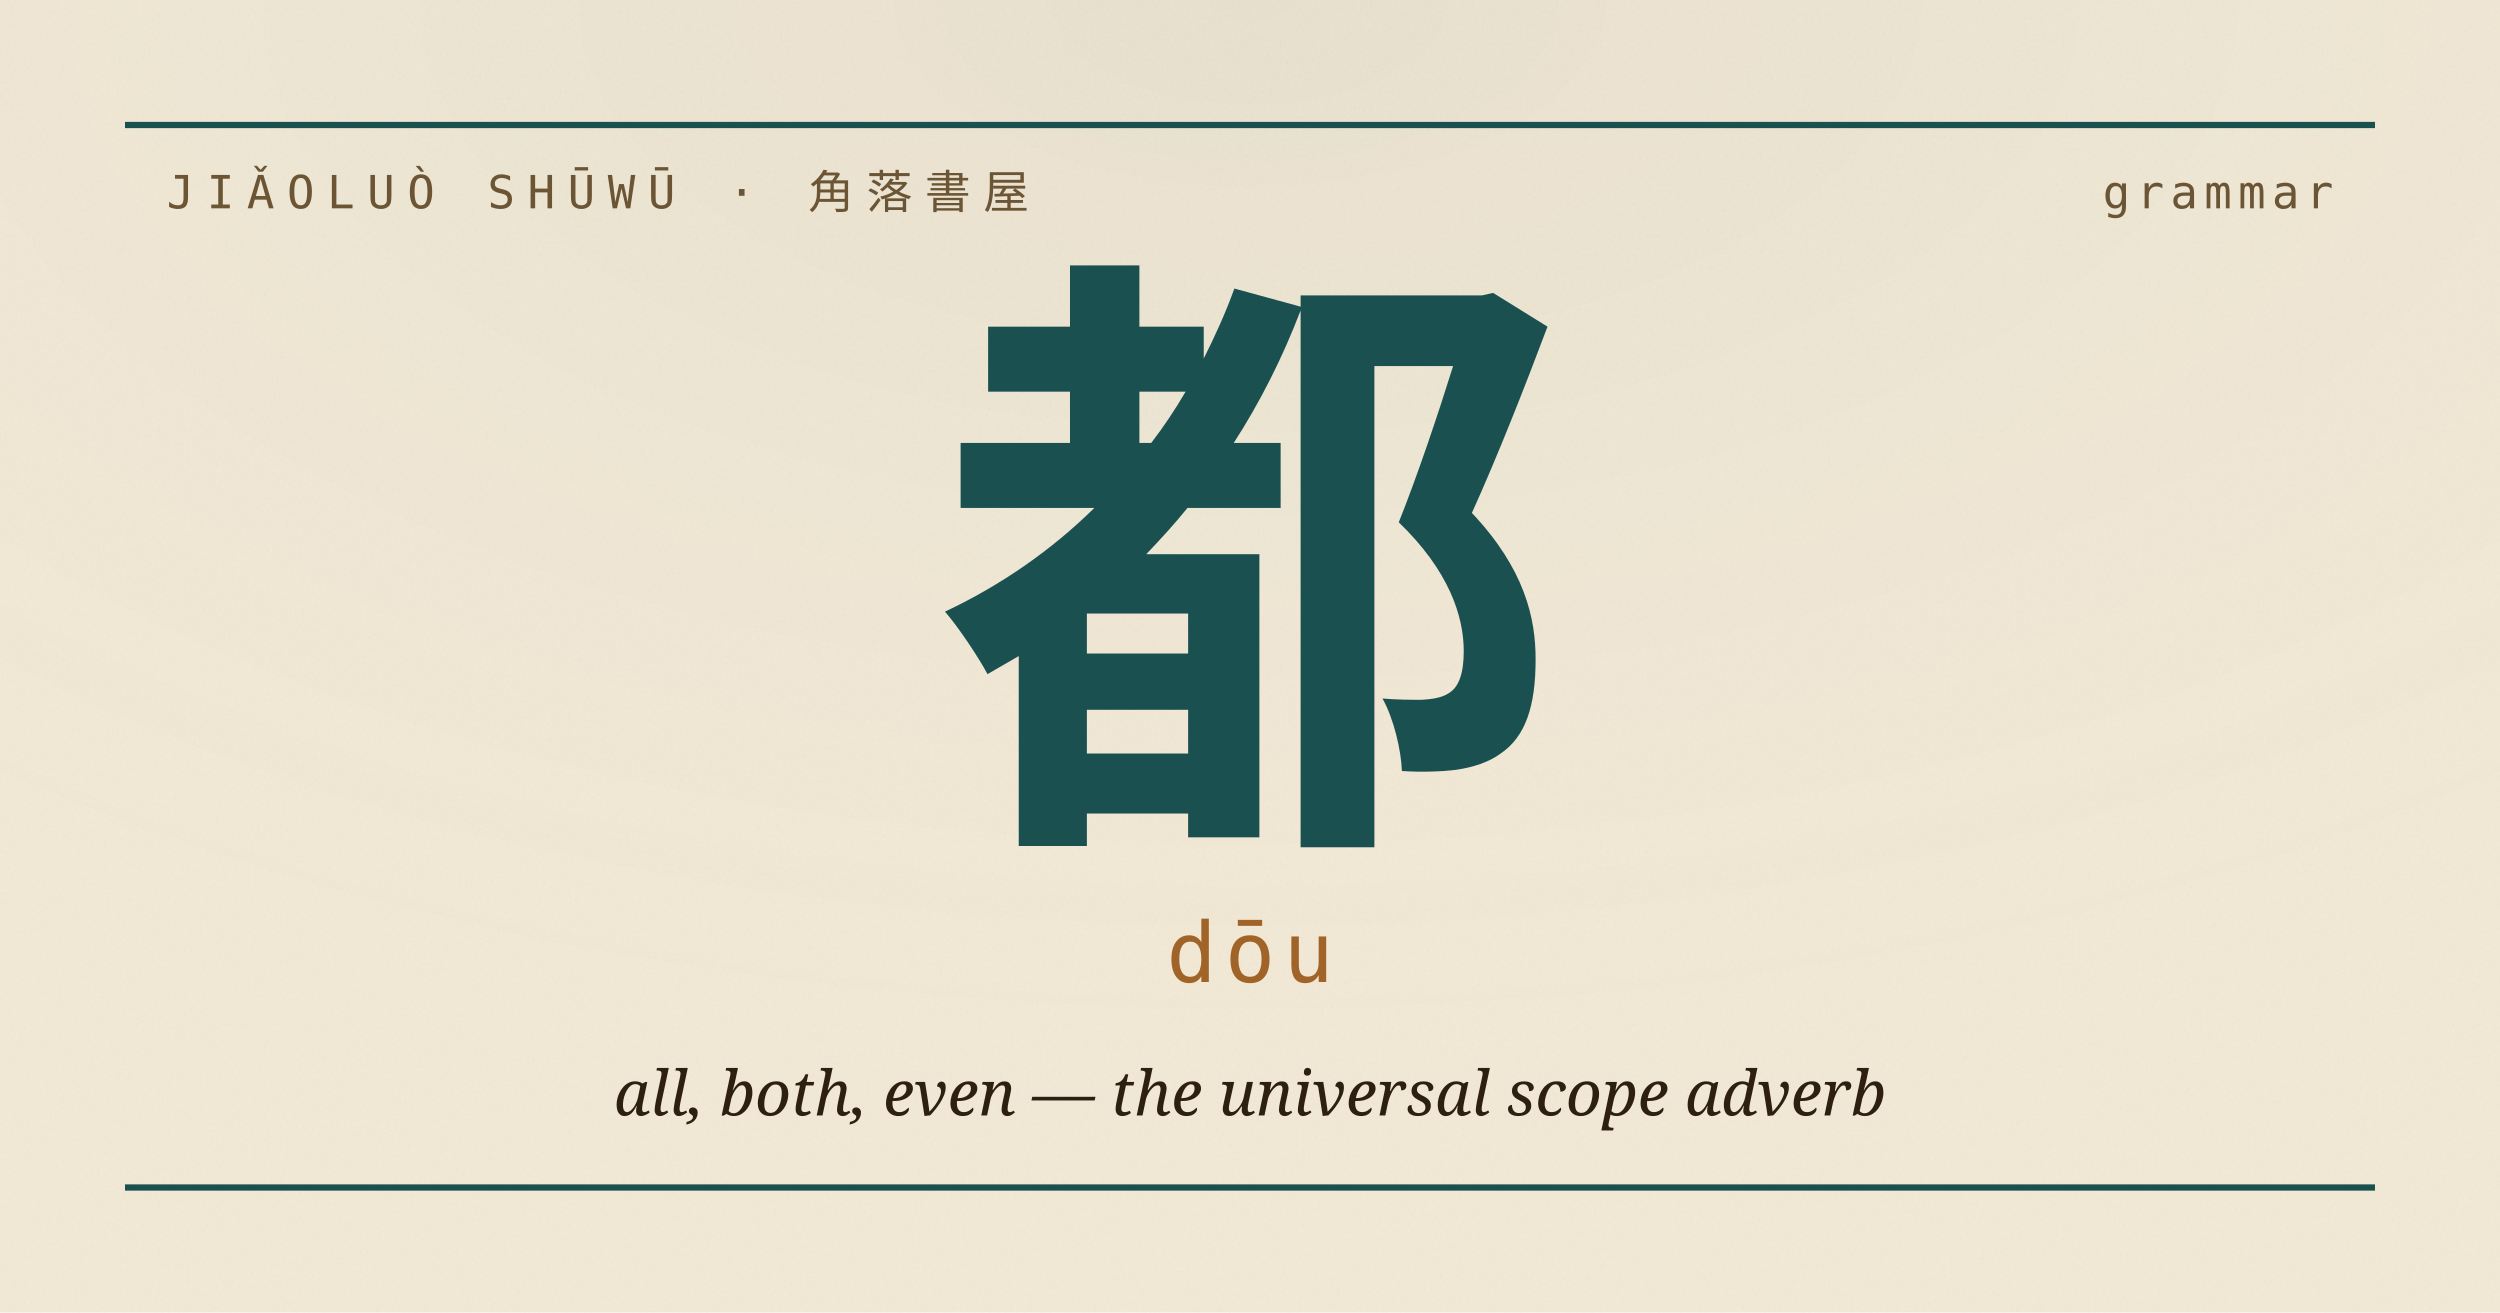
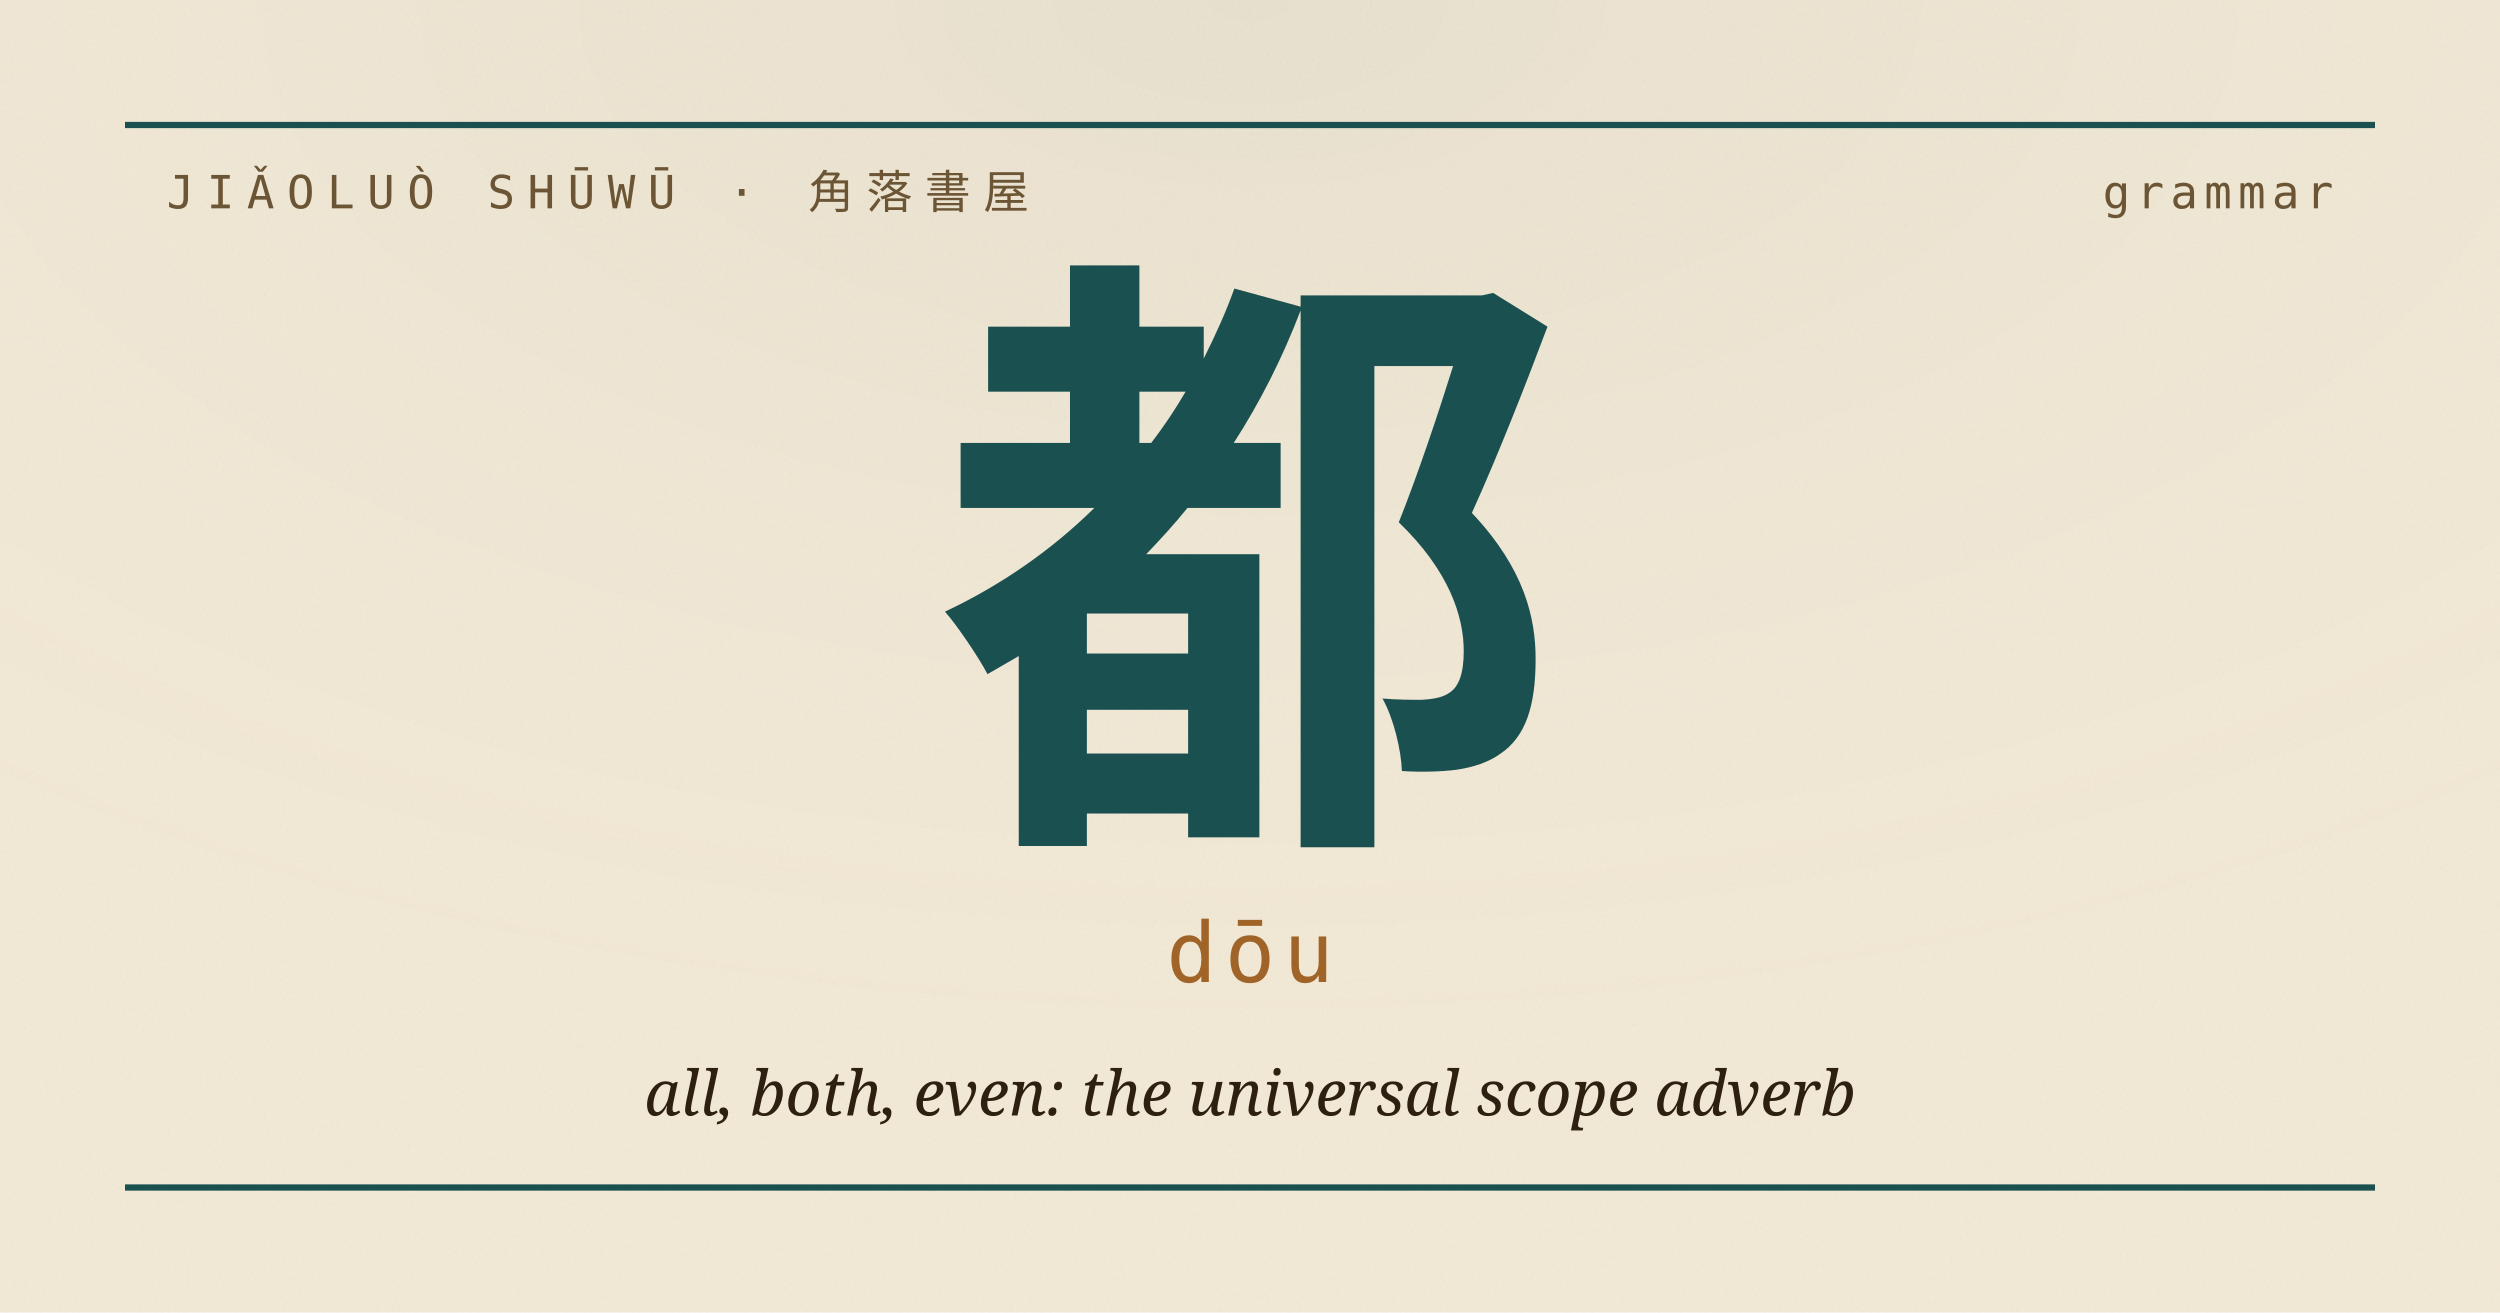
<svg xmlns="http://www.w3.org/2000/svg" viewBox="0 0 1200 630" width="1200" height="630">
  <defs>
    <filter id="paper">
      <feTurbulence type="fractalNoise" baseFrequency="0.65" numOctaves="5" stitchTiles="stitch" />
      <feColorMatrix type="saturate" values="0" />
    </filter>
    <radialGradient id="vignette" cx="50%" cy="0%" r="80%">
      <stop offset="0%" stop-color="#1a5050" stop-opacity="0.05" />
      <stop offset="100%" stop-color="#f2e8d5" stop-opacity="0" />
    </radialGradient>
  </defs>
  <rect width="1200" height="630" fill="#f2e8d5" />
  <rect width="1200" height="630" fill="url(#vignette)" />
  <rect width="1200" height="630" filter="url(#paper)" opacity="0.06" />
  <line x1="60" y1="60" x2="1140" y2="60" stroke="#1a5050" stroke-width="3" />
  <line x1="60" y1="570" x2="1140" y2="570" stroke="#1a5050" stroke-width="3" />
  <text x="80" y="100" font-family="Inconsolata, monospace" font-size="22" letter-spacing="6" fill="#6b5535" text-transform="uppercase">JIǍOLUÒ SHŪWŪ · 角落書屋</text>
  <text x="1120" y="100" font-family="Inconsolata, monospace" font-size="22" letter-spacing="3" fill="#6b5535" text-anchor="end">grammar</text>
  <text x="600" y="275" font-family="Noto Serif SC, serif" font-size="300" font-weight="700" fill="#1a5050" text-anchor="middle" dominant-baseline="middle">都</text>
  <text x="600" y="460" font-family="Inconsolata, monospace" font-size="40" letter-spacing="4" fill="#a06428" text-anchor="middle" dominant-baseline="middle">dōu</text>
-   <text x="600" y="525" font-family="EB Garamond, Georgia, serif" font-style="italic" font-size="30" fill="#2e2010" text-anchor="middle" dominant-baseline="middle">all, both, even — the universal scope adverb</text>
+   <text x="600" y="525" font-family="EB Garamond, Georgia, serif" font-style="italic" font-size="30" fill="#2e2010" text-anchor="middle" dominant-baseline="middle">all, both, even: the universal scope adverb</text>
</svg>
